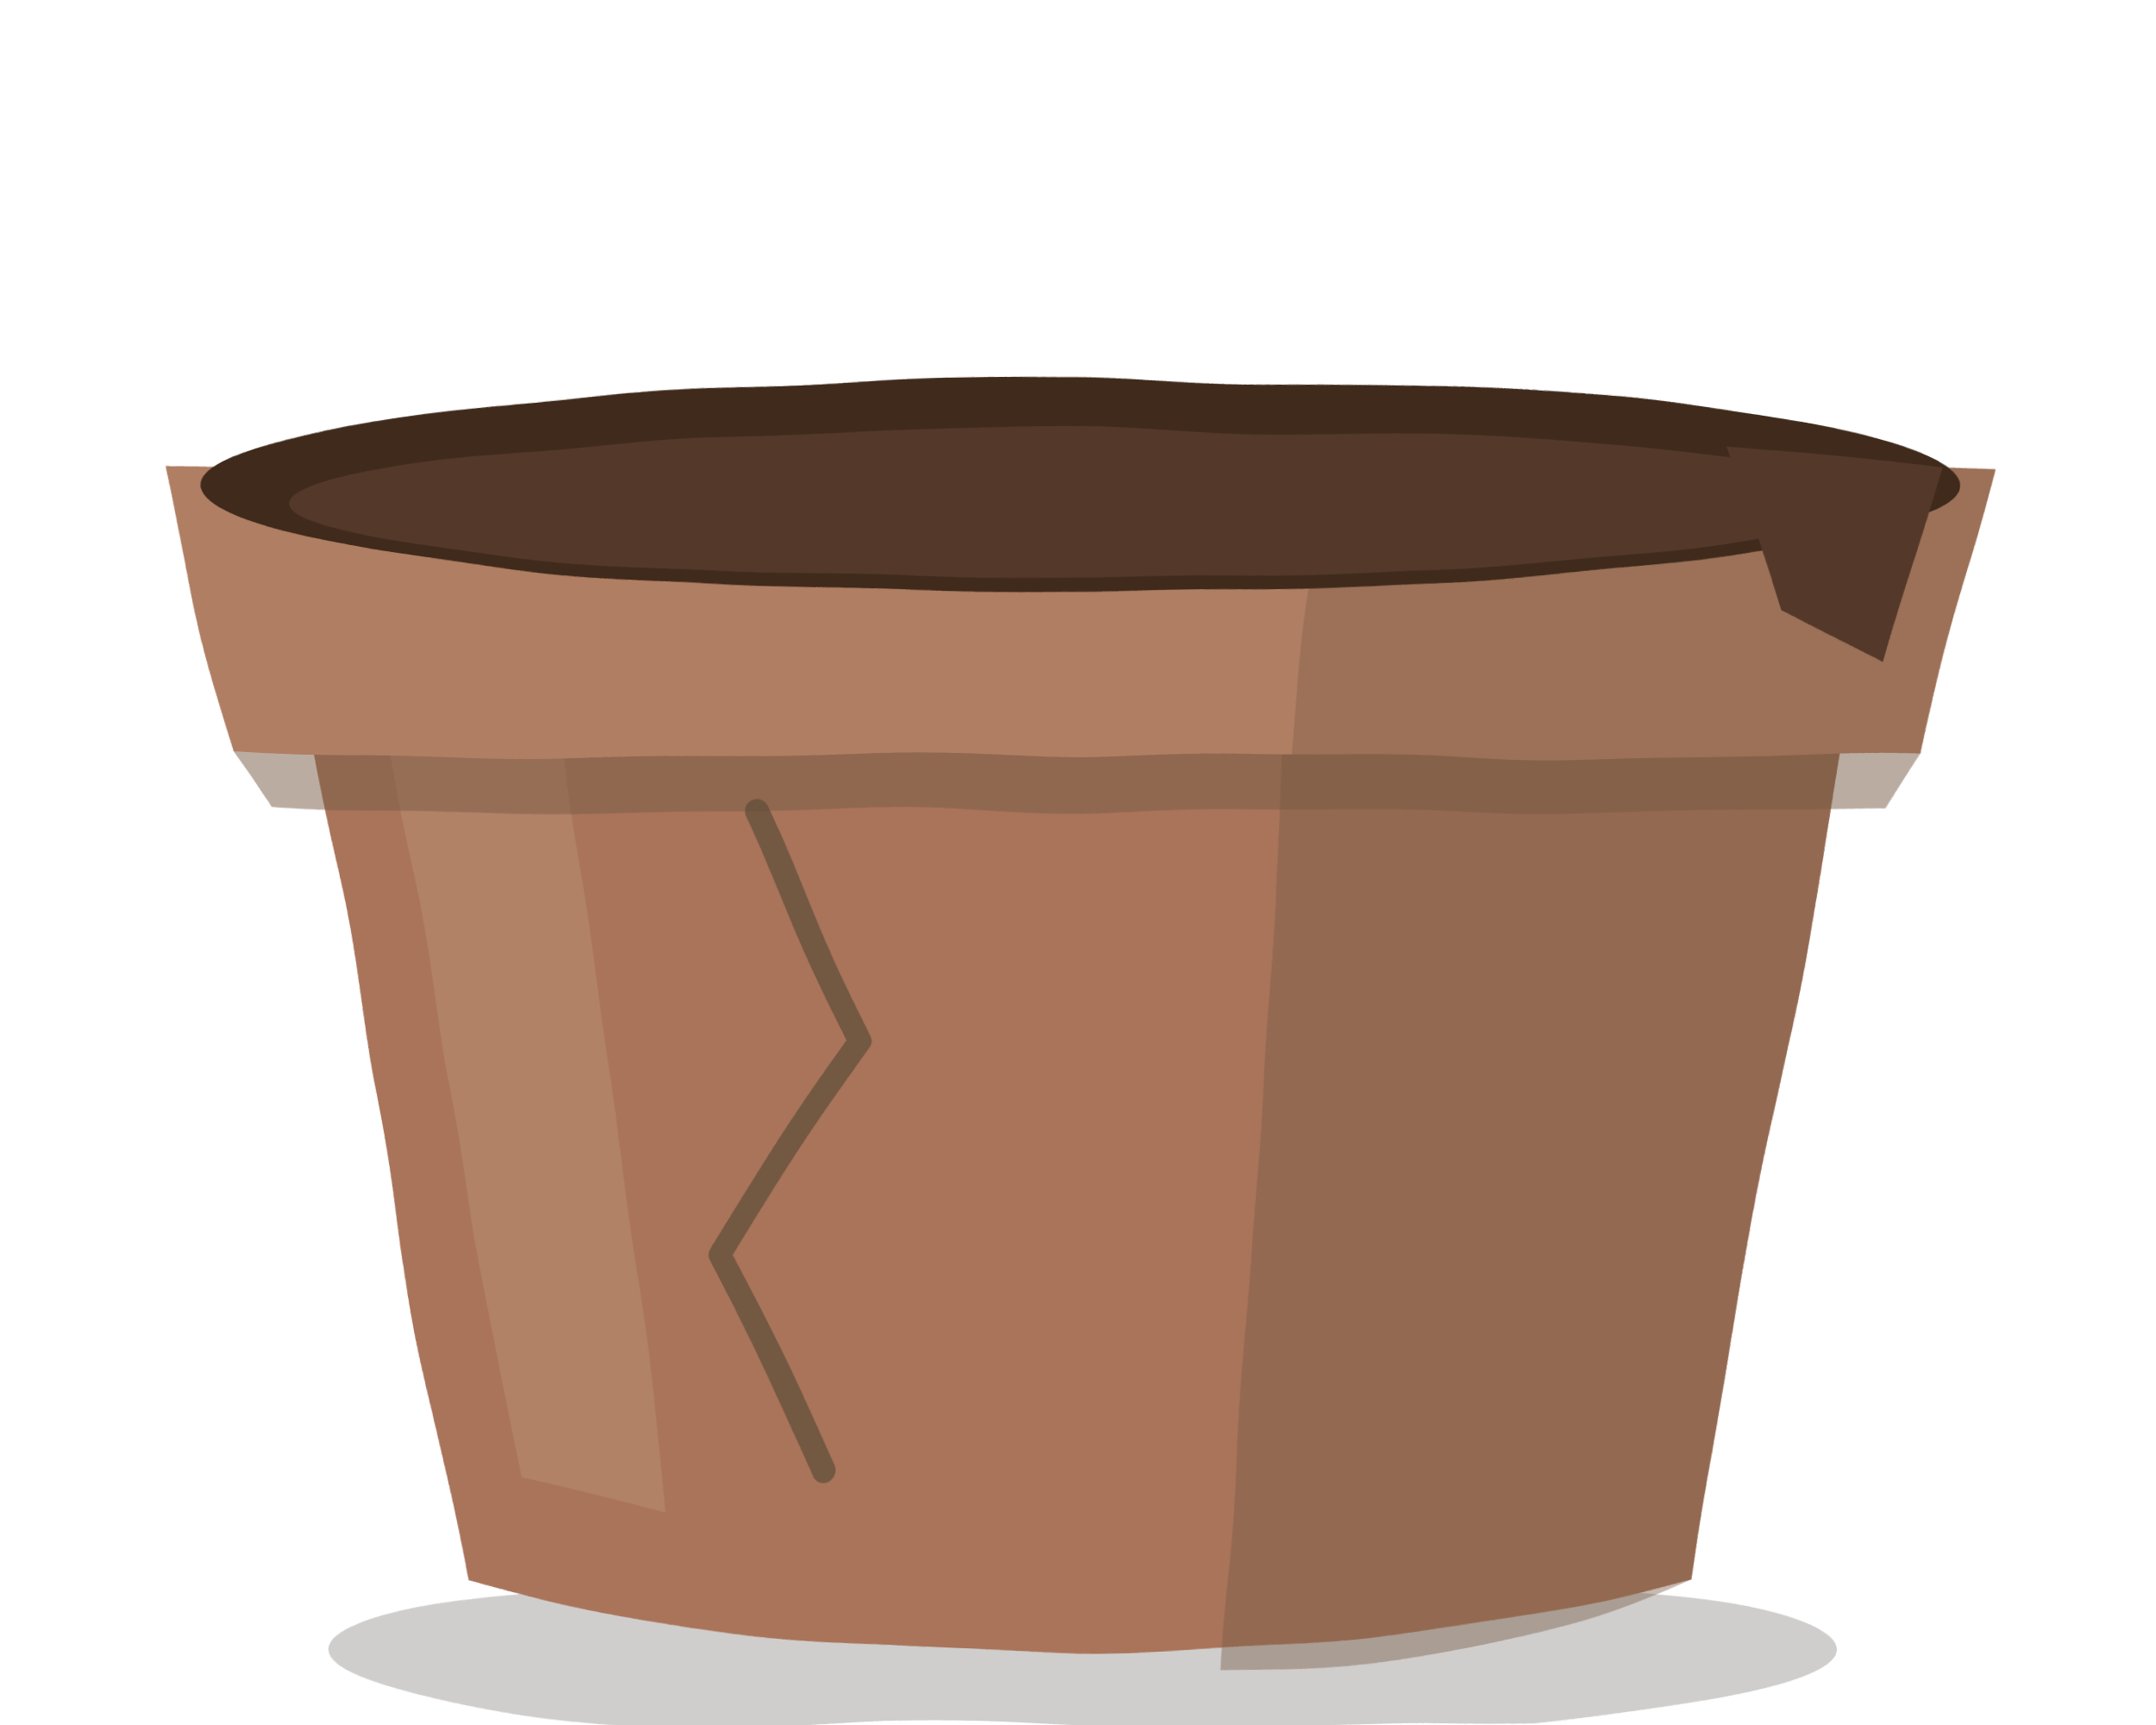
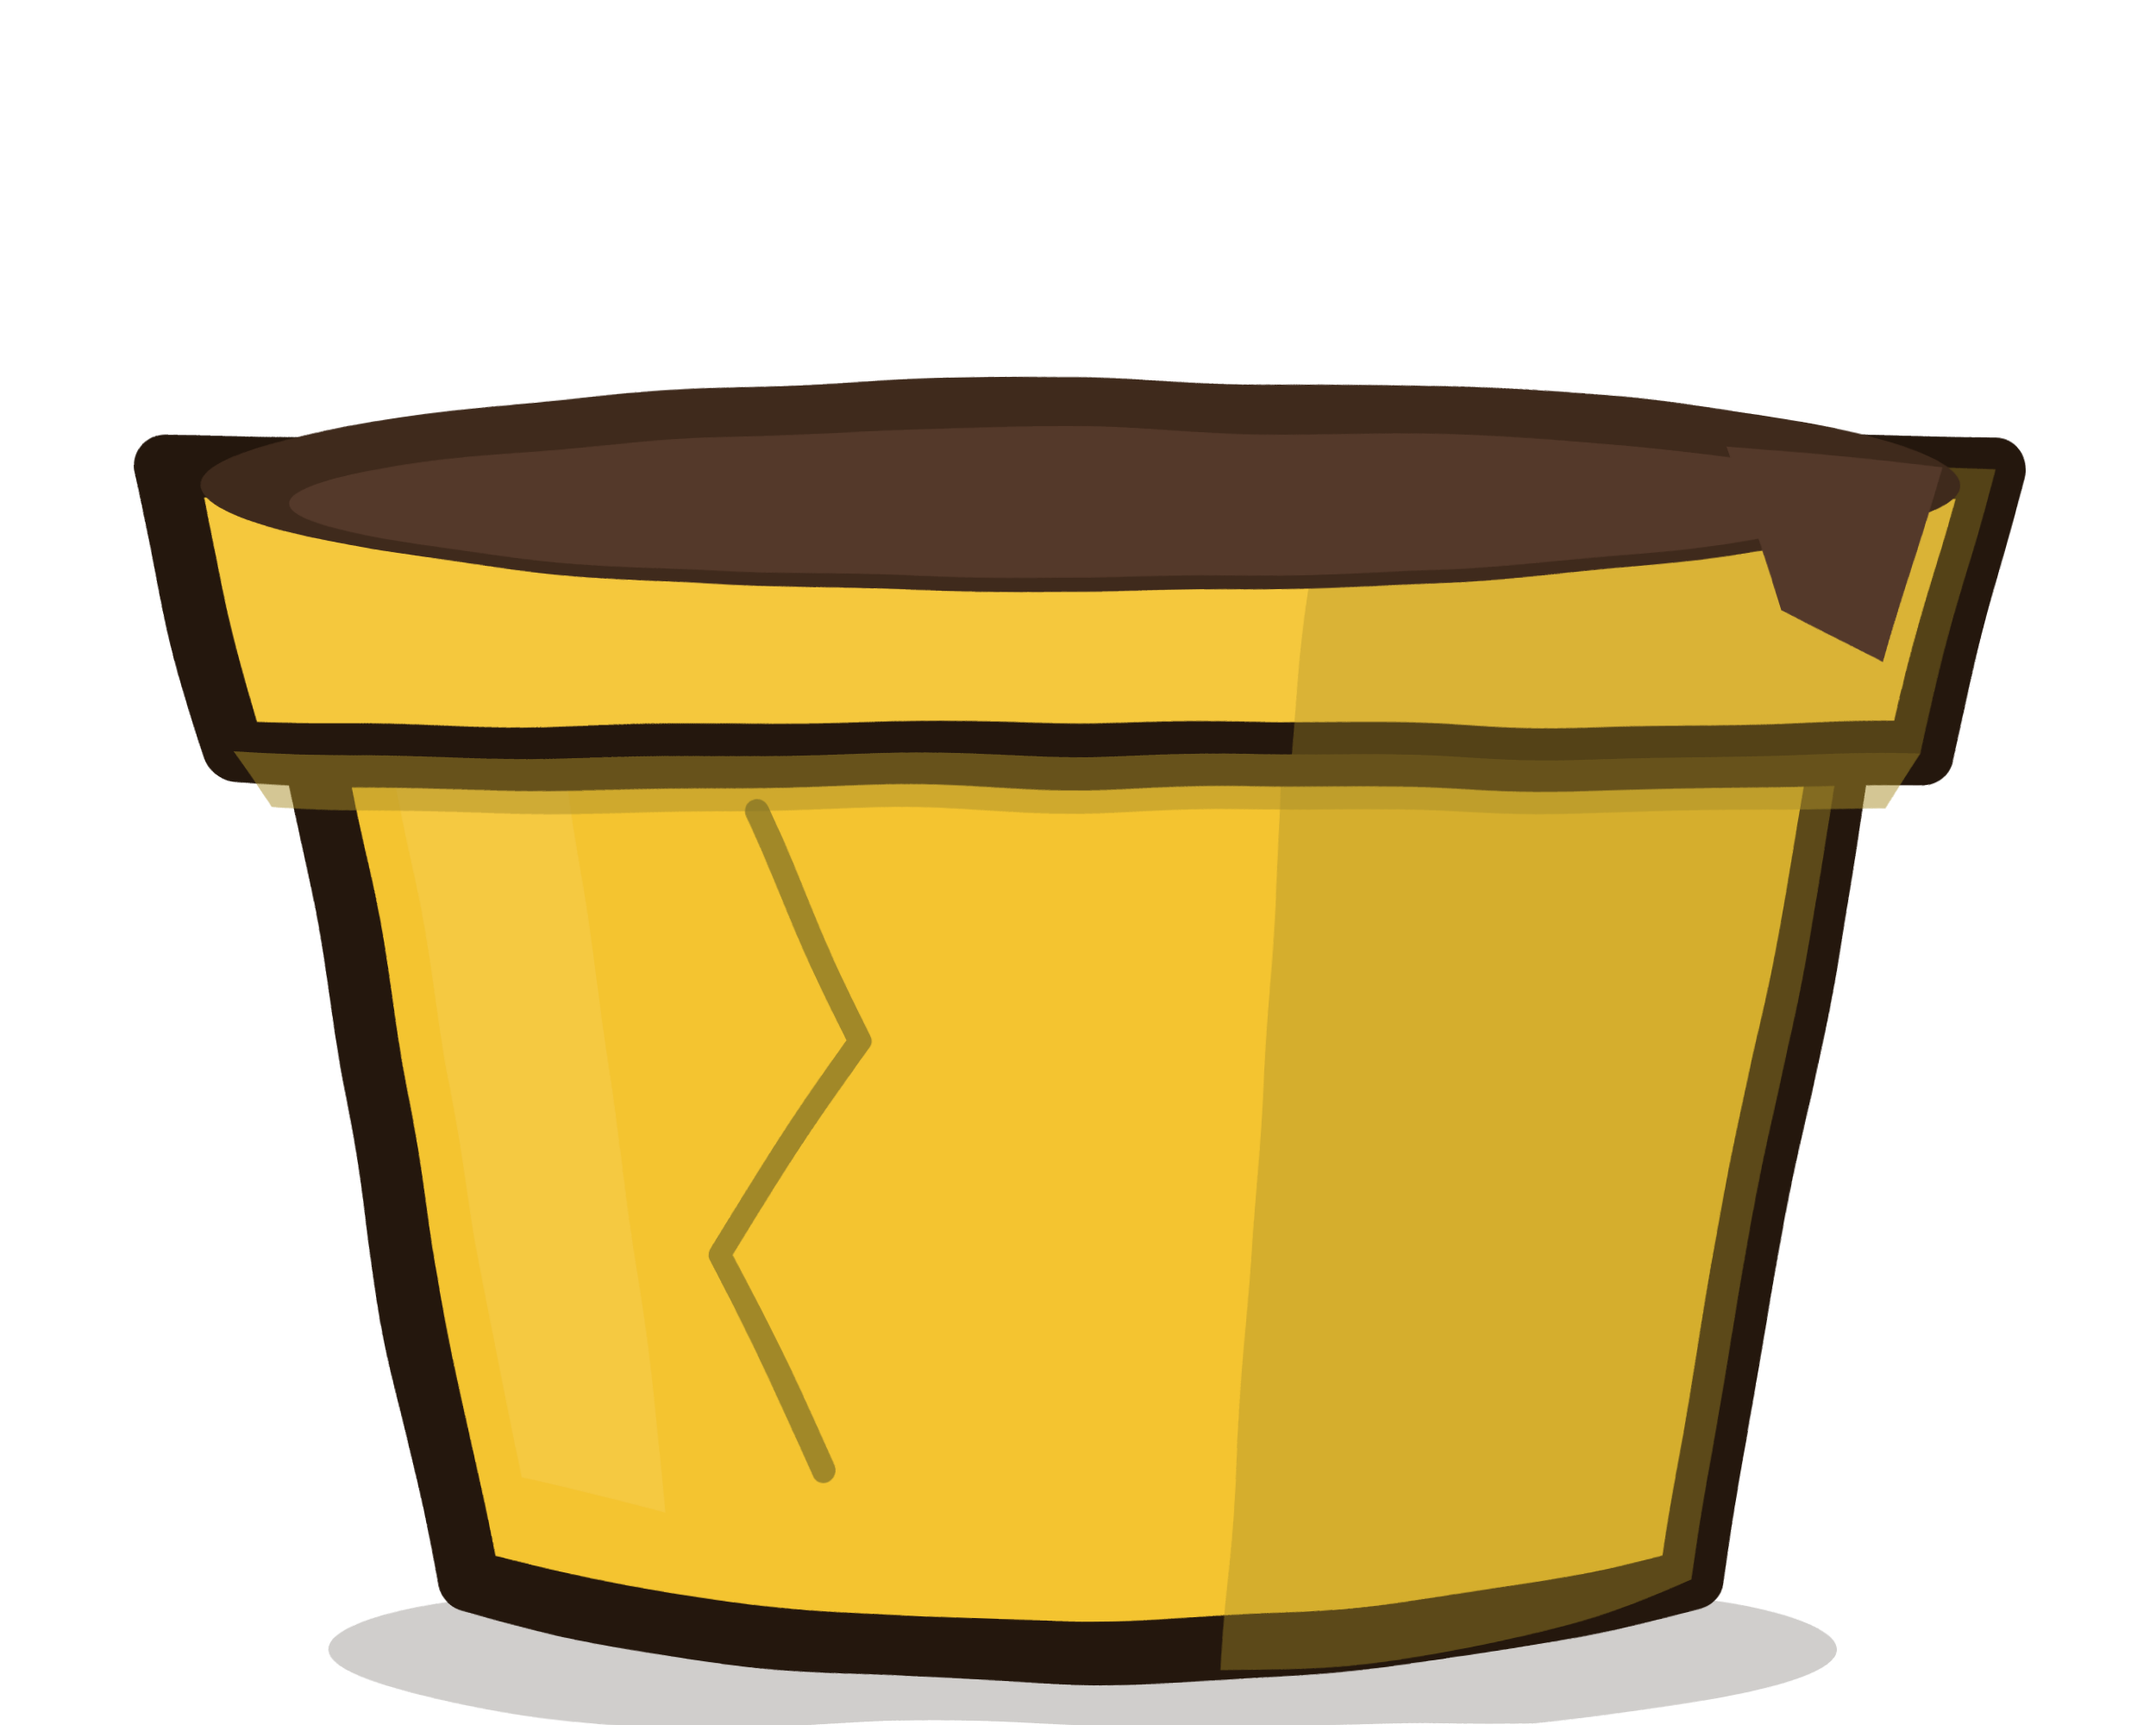
<svg xmlns="http://www.w3.org/2000/svg" width="120" height="96" viewBox="0 0 120 96">
  <defs>
    <filter id="paint" x="-5%" y="-5%" width="110%" height="110%">
      <feTurbulence type="fractalNoise" baseFrequency="0.05" numOctaves="2" seed="4" result="n" />
      <feDisplacementMap in="SourceGraphic" in2="n" scale="1.2" xChannelSelector="R" yChannelSelector="G" />
    </filter>
  </defs>
  <g filter="url(#paint)">
    <ellipse cx="60" cy="92" rx="42" ry="5" fill="#2a2118" opacity="0.22" />
-     <path d="M16 34 L26 88 Q60 96 94 88 L104 34Z" fill="#a9745a" />
-     <path d="M72 34 L104 34 L94 88 Q82 93 68 93Z" fill="#785a44" opacity="0.42" />
-     <path d="M21 38 L29 82 L37 84 L31 38Z" fill="#c39a7d" opacity="0.35" />
-     <path d="M9 26 L111 26 L107 42 L13 42Z" fill="#b07e63" />
-     <path d="M74 26 L111 26 L107 42 L72 42Z" fill="#785a44" opacity="0.36" />
-     <path d="M13 42 L107 42 L105 45 L15 45Z" fill="#785a44" opacity="0.5" />
+     <path d="M16 34 L26 88 Q60 96 94 88 L104 34Z" fill="#f4c430" stroke="#24170d" stroke-width="3.5" stroke-linejoin="round" />
+     <path d="M72 34 L104 34 L94 88 Q82 93 68 93Z" fill="#a98e29" opacity="0.42" />
+     <path d="M21 38 L29 82 L37 84 L31 38Z" fill="#f7d260" opacity="0.35" />
+     <path d="M9 26 L111 26 L107 42 L13 42Z" fill="#f5c83d" stroke="#24170d" stroke-width="3.5" stroke-linejoin="round" />
+     <path d="M74 26 L111 26 L107 42 L72 42Z" fill="#a98e29" opacity="0.36" />
+     <path d="M13 42 L107 42 L105 45 L15 45Z" fill="#a98e29" opacity="0.5" />
    <ellipse cx="60" cy="27" rx="49" ry="6" fill="#3f2a1c" />
    <ellipse cx="60" cy="28" rx="44" ry="4.2" fill="#54392a" />
    <path d="M108 26 L96 25 L99 34 L105 37Z" fill="#54392a" />
-     <path d="M42 45 L48 58 L40 70 L46 82" fill="none" stroke="#5c4b38" stroke-width="1.3" stroke-linecap="round" stroke-linejoin="round" opacity="0.7" />
+     <path d="M42 45 L48 58 L40 70 L46 82" fill="none" stroke="#7e6f25" stroke-width="1.3" stroke-linecap="round" stroke-linejoin="round" opacity="0.7" />
  </g>
</svg>
